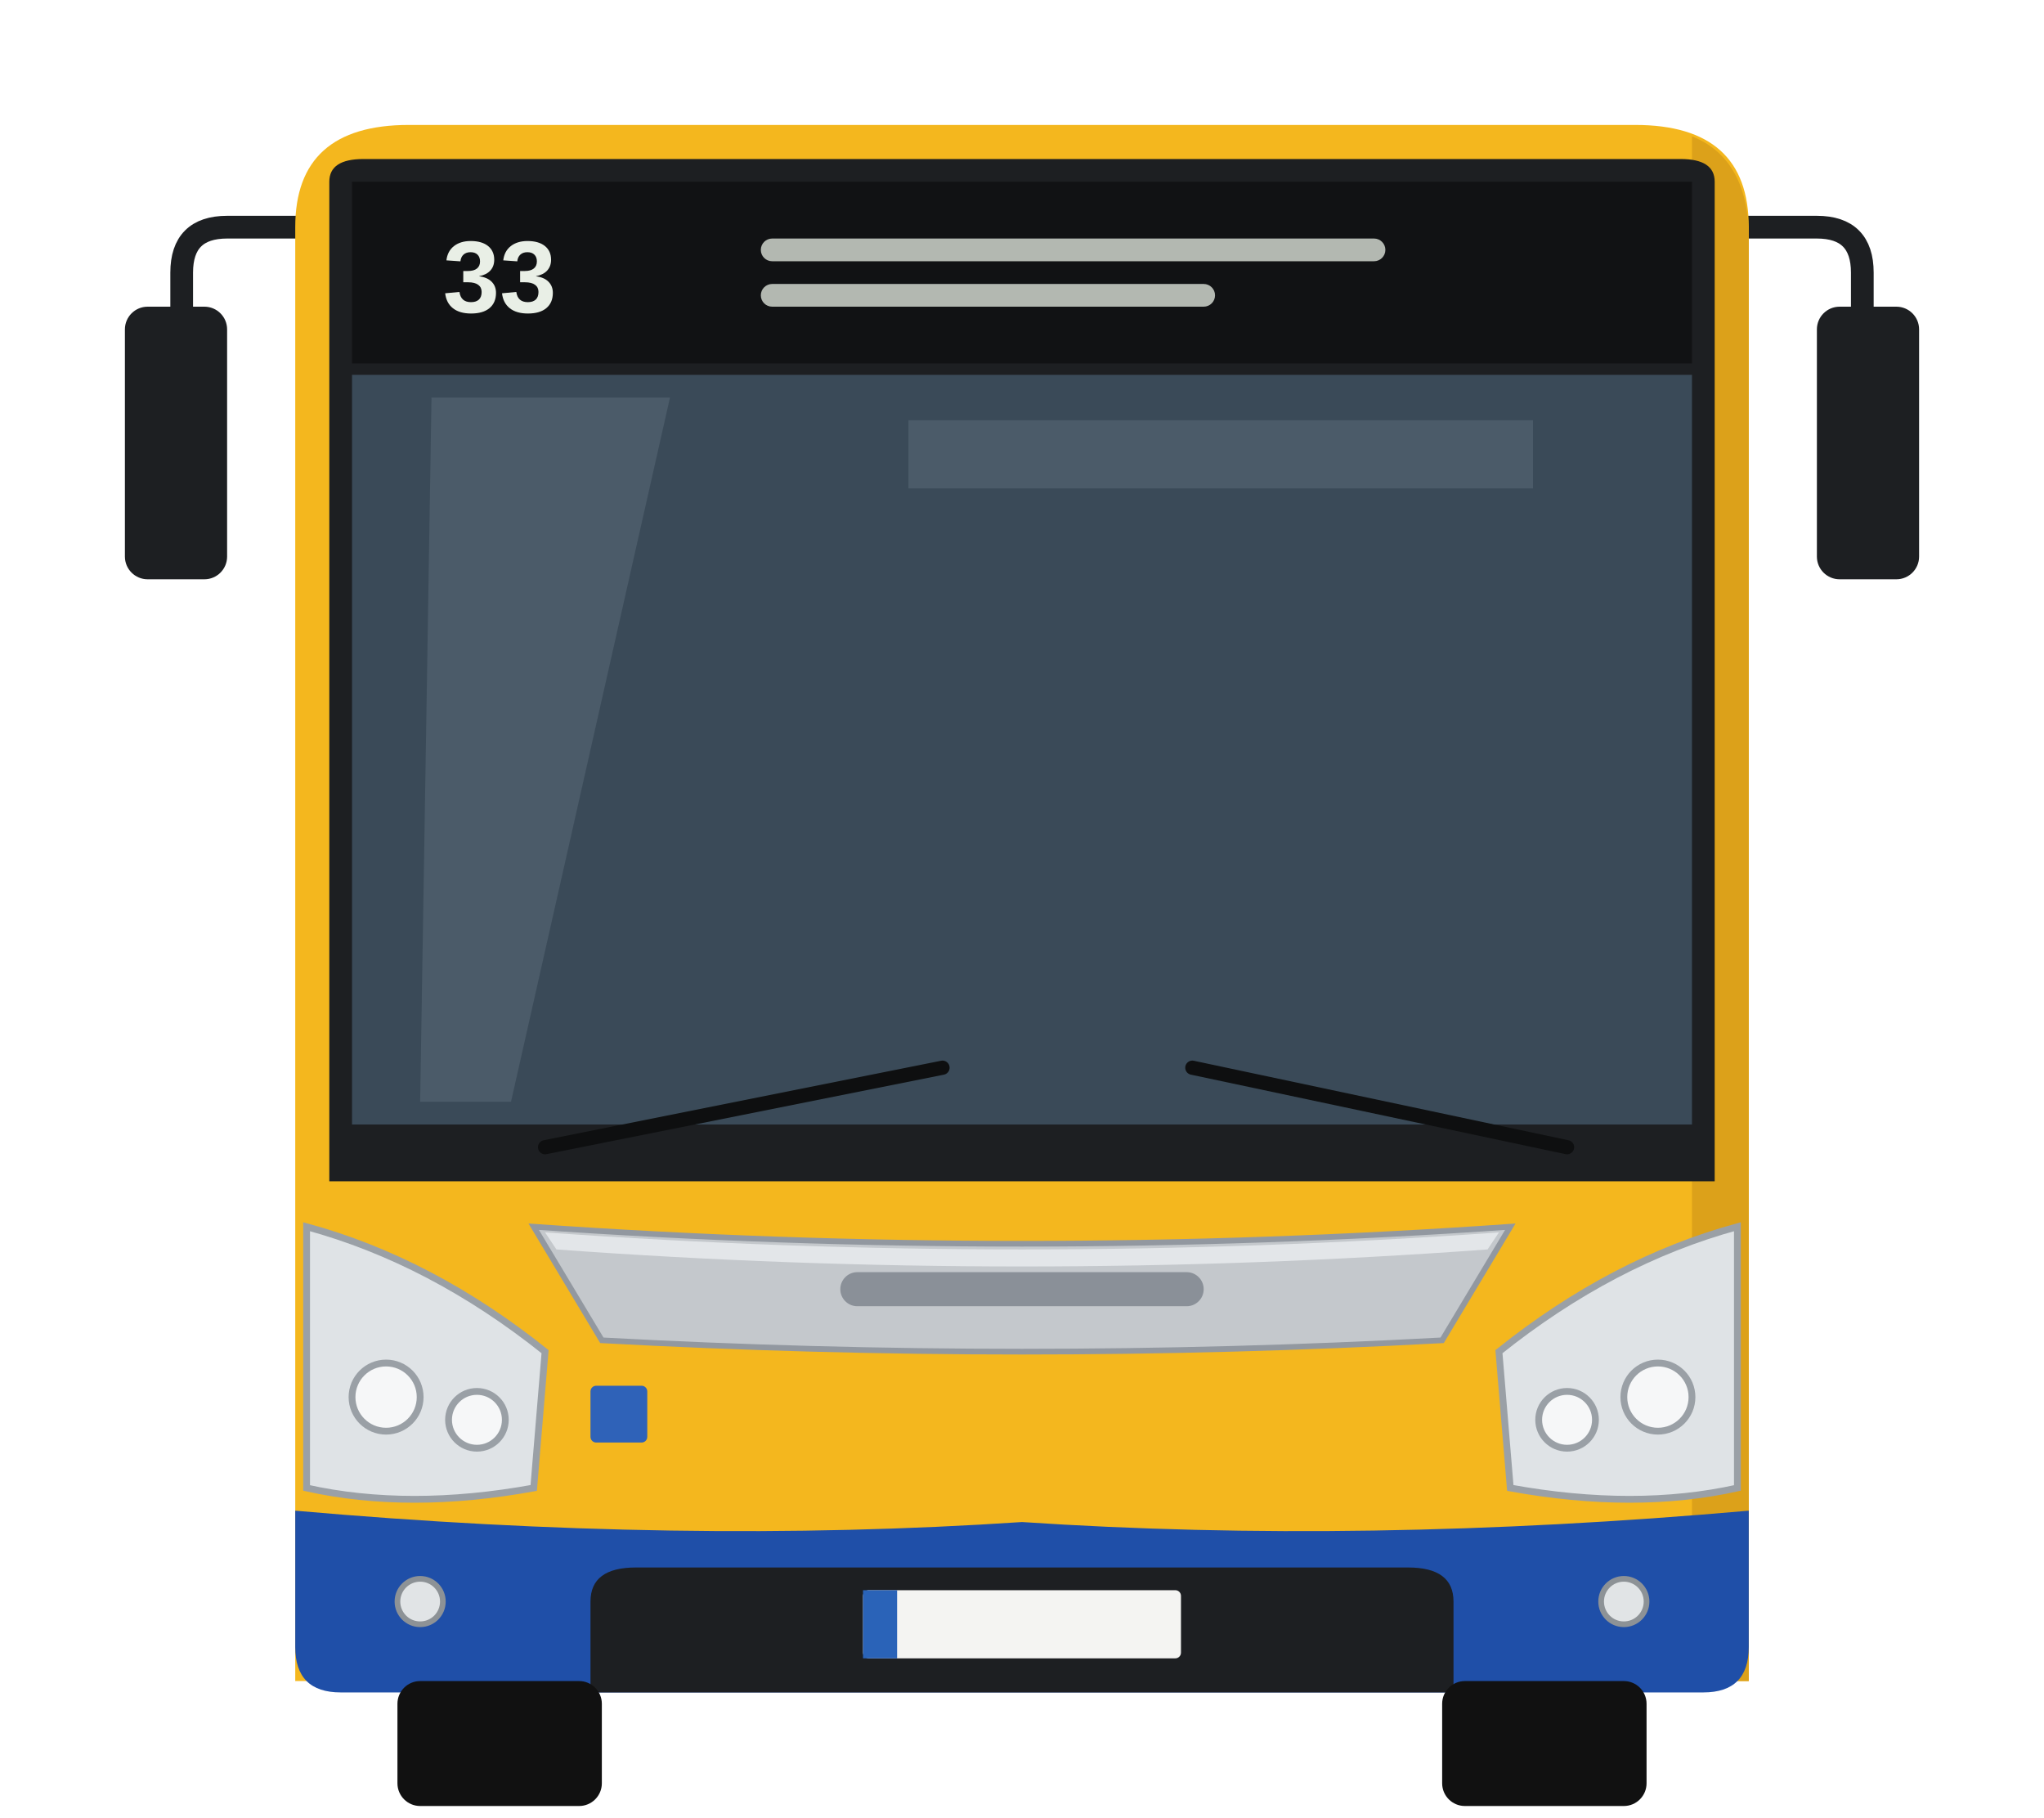
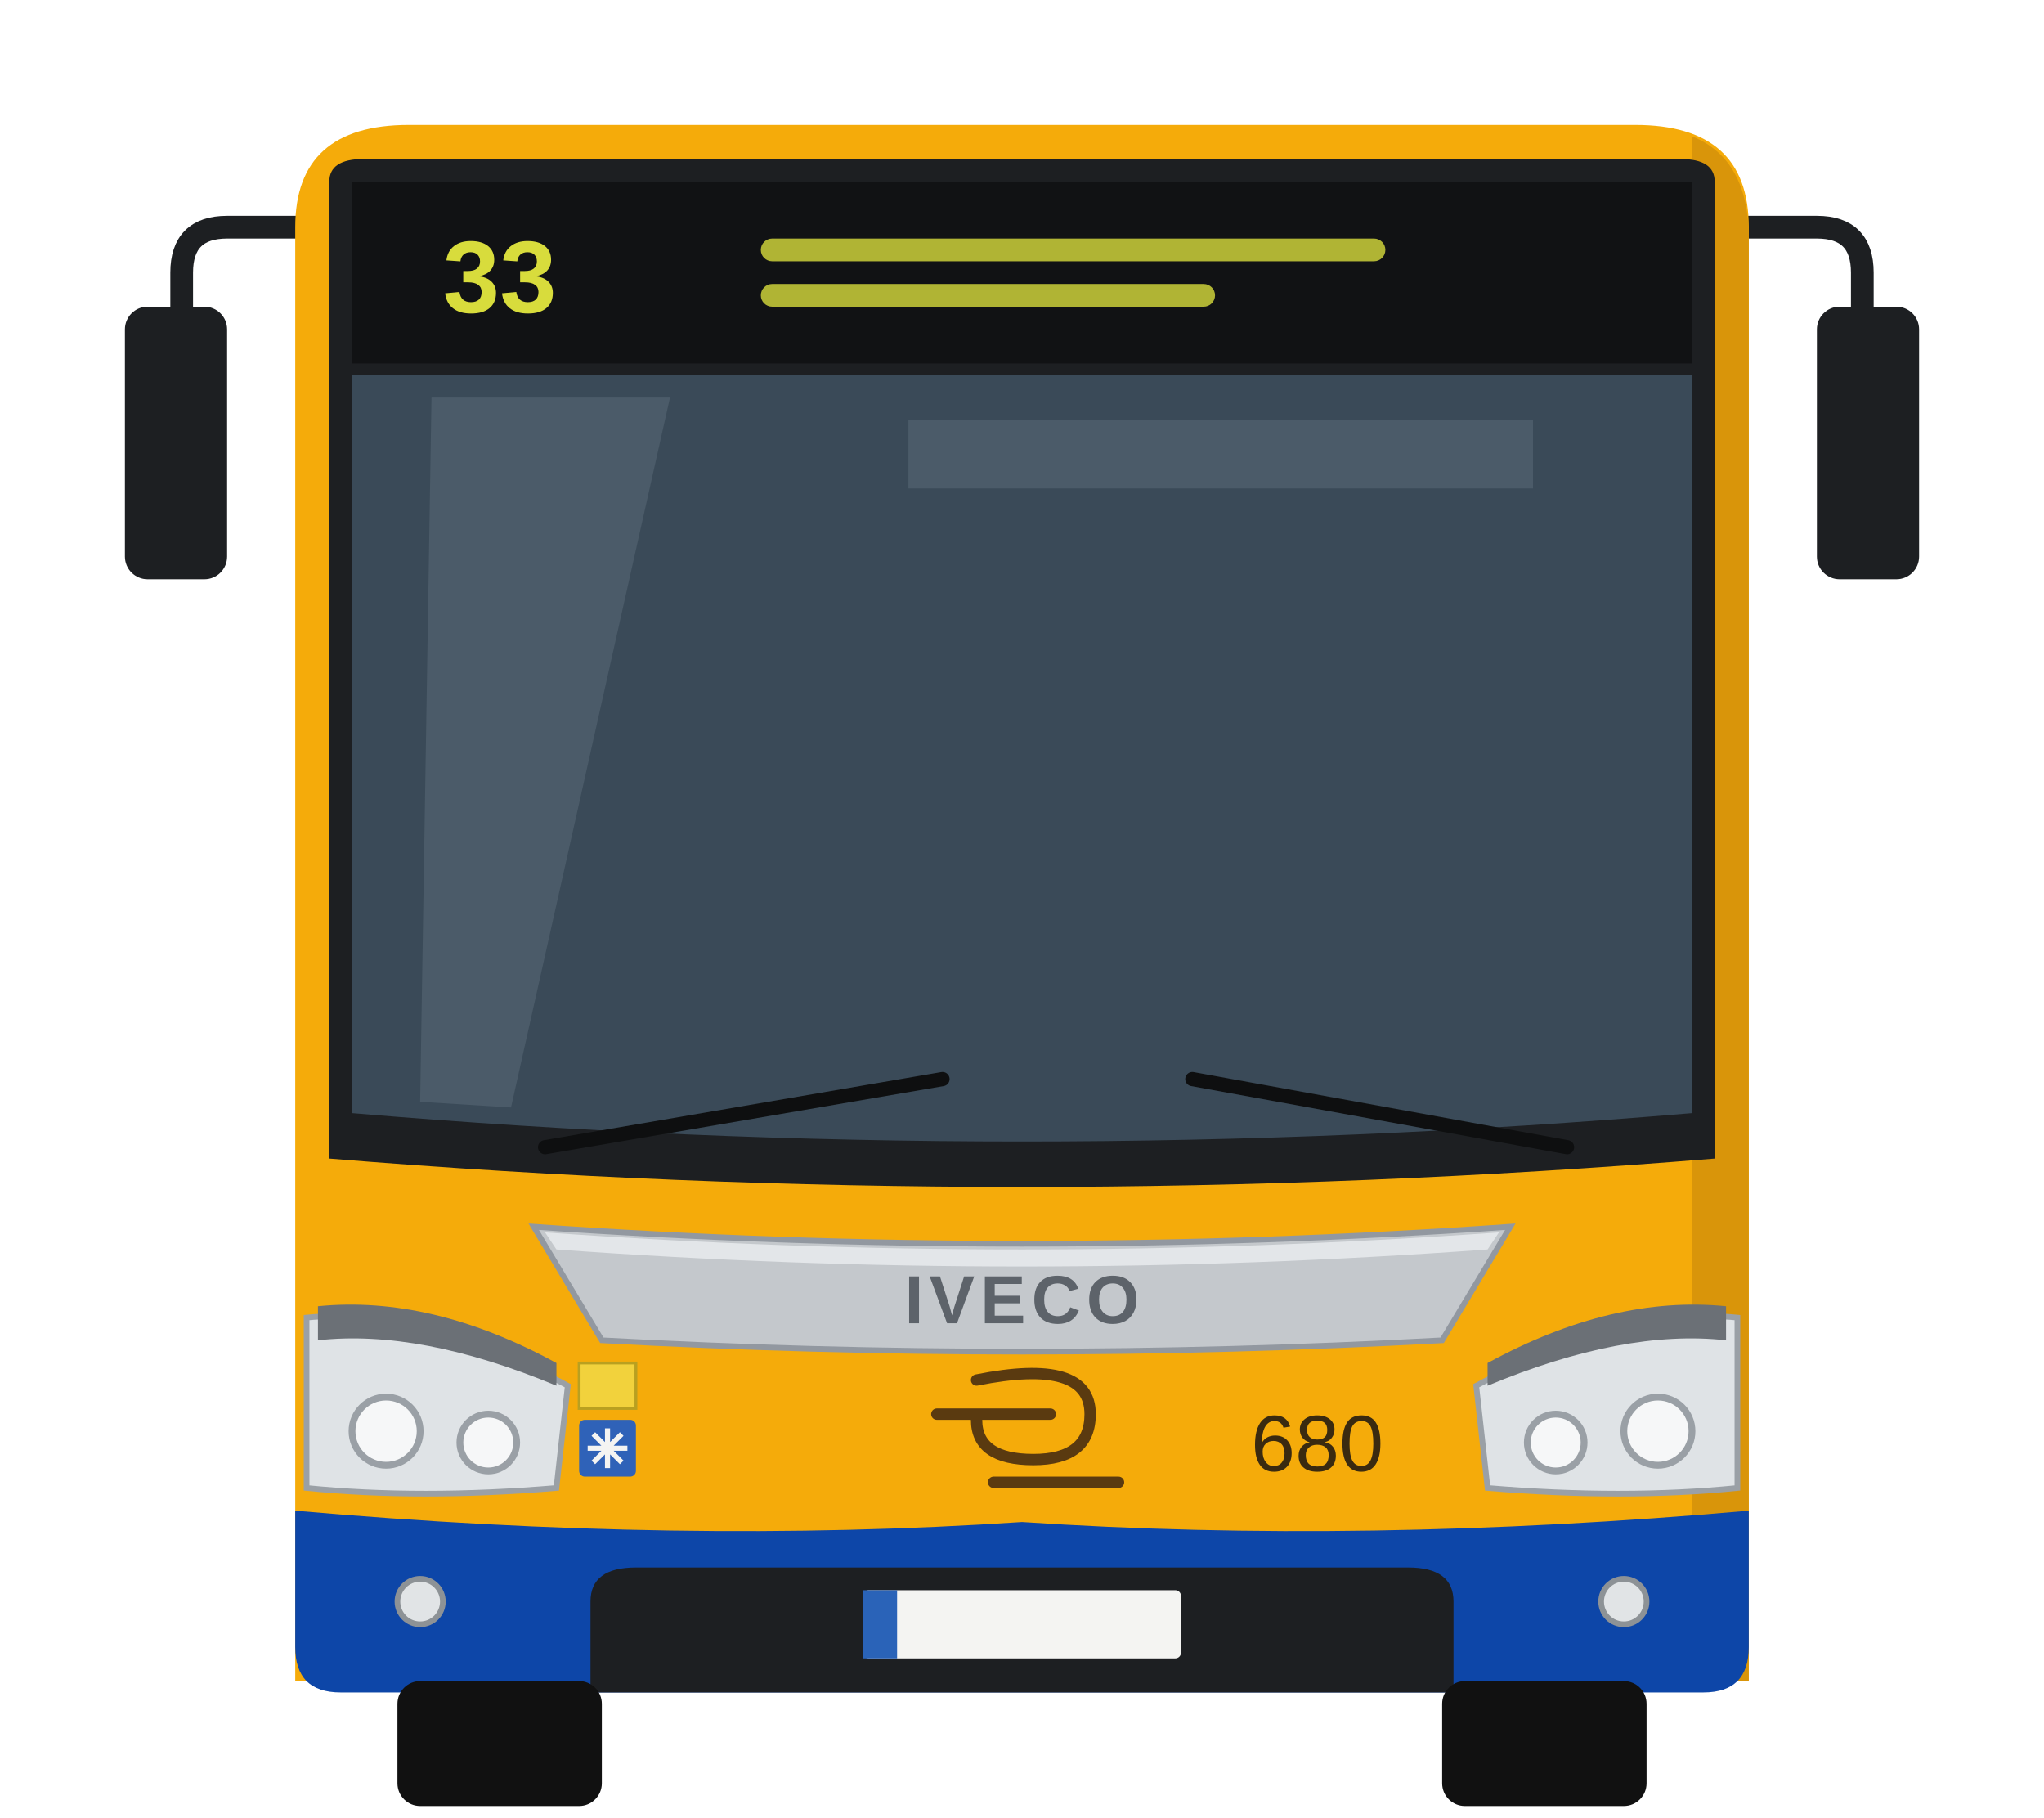
<svg xmlns="http://www.w3.org/2000/svg" viewBox="0 0 360 320">
  <path d="M54 40 H40 Q32 40 32 48 V56" stroke="#1d1f22" stroke-width="4" fill="none" />
  <rect x="22" y="54" width="18" height="48" rx="4" fill="#1d1f22" />
  <path d="M306 40 H320 Q328 40 328 48 V56" stroke="#1d1f22" stroke-width="4" fill="none" />
  <rect x="320" y="54" width="18" height="48" rx="4" fill="#1d1f22" />
-   <path d="M52 296 V40 Q52 22 72 22 H288 Q308 22 308 40 V296 Z" fill="#f4b71e" />
-   <path d="M298 24 Q308 28 308 42 V296 H298 Z" fill="#dca11a" />
-   <path d="M58 32 Q58 28 64 28 H296 Q302 28 302 32 V208 H58 Z" fill="#1d1f22" />
+   <path d="M52 296 V40 Q52 22 72 22 H288 Q308 22 308 40 V296 Z" fill="#f5ab0a" />
+   <path d="M298 24 Q308 28 308 42 V296 H298 Z" fill="#d9950a" />
+   <path d="M58 32 Q58 28 64 28 H296 Q302 28 302 32 V204 Q180 214 58 204 Z" fill="#1d1f22" />
  <rect x="62" y="32" width="236" height="32" fill="#111214" />
-   <text x="78" y="55" font-family="Arial, sans-serif" font-size="18" font-weight="bold" fill="#e9efe6">33</text>
-   <g fill="#e9efe6" opacity=".75">
+   <text x="78" y="55" font-family="Arial, sans-serif" font-size="18" font-weight="bold" fill="#d8dc3c">33</text>
+   <g fill="#d8dc3c" opacity=".8">
    <rect x="134" y="42" width="110" height="4" rx="2" />
    <rect x="134" y="50" width="80" height="4" rx="2" />
  </g>
-   <rect x="62" y="66" width="236" height="132" fill="#3a4a58" />
-   <path d="M76 70 L118 70 L90 194 L74 194 Z" fill="#5c6c79" opacity=".5" />
+   <path d="M62 66 H298 V196 Q180 206 62 196 Z" fill="#3a4a58" />
+   <path d="M76 70 L118 70 L90 195 L74 194 Z" fill="#5c6c79" opacity=".5" />
  <rect x="160" y="74" width="110" height="12" fill="#5c6c79" opacity=".5" />
  <g stroke="#0e0f10" stroke-width="2.5" stroke-linecap="round">
-     <path d="M96 202 L166 188" />
-     <path d="M276 202 L210 188" />
+     <path d="M96 202 L166 190" />
+     <path d="M276 202 L210 190" />
  </g>
  <path d="M94 216 Q180 222 266 216 L254 236 Q180 240 106 236 Z" fill="#c4c8cc" stroke="#9298a0" stroke-width="1" />
  <path d="M96 217 Q180 223 264 217 L262 220 Q180 226 98 220 Z" fill="#e3e6e9" />
-   <rect x="148" y="224" width="64" height="6" rx="3" fill="#8a9098" />
-   <path d="M54 216 Q76 222 96 238 L94 262 Q72 266 54 262 Z" fill="#dfe3e6" stroke="#9aa0a6" stroke-width="1.2" />
-   <circle cx="68" cy="246" r="6" fill="#f6f7f8" stroke="#9aa0a6" stroke-width="1.2" />
-   <circle cx="84" cy="250" r="5" fill="#f6f7f8" stroke="#9aa0a6" stroke-width="1.2" />
-   <path d="M306 216 Q284 222 264 238 L266 262 Q288 266 306 262 Z" fill="#dfe3e6" stroke="#9aa0a6" stroke-width="1.2" />
-   <circle cx="292" cy="246" r="6" fill="#f6f7f8" stroke="#9aa0a6" stroke-width="1.2" />
-   <circle cx="276" cy="250" r="5" fill="#f6f7f8" stroke="#9aa0a6" stroke-width="1.2" />
-   <g fill="#2f62b8">
-     <rect x="104" y="244" width="10" height="10" rx="1" />
+   <text x="180" y="233" text-anchor="middle" font-family="Arial, sans-serif" font-size="12" font-weight="bold" letter-spacing="1" fill="#5d636a">IVECO</text>
+   <path d="M54 232 Q74 230 100 244 L98 262 Q74 264 54 262 Z" fill="#dfe3e6" stroke="#9aa0a6" stroke-width="1" />
+   <path d="M56 230 Q76 228 98 240 L98 244 Q74 234 56 236 Z" fill="#6b7076" />
+   <circle cx="68" cy="252" r="6" fill="#f6f7f8" stroke="#9aa0a6" stroke-width="1.2" />
+   <circle cx="86" cy="254" r="5" fill="#f6f7f8" stroke="#9aa0a6" stroke-width="1.2" />
+   <path d="M306 232 Q286 230 260 244 L262 262 Q286 264 306 262 Z" fill="#dfe3e6" stroke="#9aa0a6" stroke-width="1" />
+   <path d="M304 230 Q284 228 262 240 L262 244 Q286 234 304 236 Z" fill="#6b7076" />
+   <circle cx="292" cy="252" r="6" fill="#f6f7f8" stroke="#9aa0a6" stroke-width="1.2" />
+   <circle cx="274" cy="254" r="5" fill="#f6f7f8" stroke="#9aa0a6" stroke-width="1.2" />
+   <rect x="102" y="240" width="10" height="8" fill="#f2d23c" stroke="#b9a020" stroke-width=".5" />
+   <rect x="102" y="250" width="10" height="10" rx="1" fill="#2f62b8" />
+   <path d="M107 251.5 V258.5 M103.5 255 H110.5 M104.5 252.5 L109.5 257.5 M109.5 252.5 L104.5 257.5" stroke="#f4f4f2" stroke-width=".9" />
+   <g fill="none" stroke="#5a3a10" stroke-width="2" stroke-linecap="round" stroke-linejoin="round">
+     <path d="M172 243 Q192 239 192 249 Q192 257 182 257 Q172 257 172 250" />
+     <path d="M165 249 H185" />
+     <path d="M175 261 H197" />
  </g>
-   <path d="M52 266 Q120 272 180 268 Q240 272 308 266 V290 Q308 298 300 298 H60 Q52 298 52 290 Z" fill="#1f4fa8" />
+   <text x="232" y="259" text-anchor="middle" font-family="Arial, sans-serif" font-size="14" fill="#3a2a10">680</text>
+   <path d="M52 266 Q120 272 180 268 Q240 272 308 266 V290 Q308 298 300 298 H60 Q52 298 52 290 Z" fill="#0d46a8" />
  <path d="M104 298 V282 Q104 276 112 276 H248 Q256 276 256 282 V298 Z" fill="#1d1f22" />
  <rect x="152" y="280" width="56" height="12" rx="1" fill="#f4f4f2" />
  <rect x="152" y="280" width="6" height="12" fill="#2a63b8" />
  <circle cx="74" cy="282" r="4" fill="#e1e4e6" stroke="#8d9296" />
  <circle cx="286" cy="282" r="4" fill="#e1e4e6" stroke="#8d9296" />
  <rect x="70" y="296" width="36" height="22" rx="4" fill="#111" />
  <rect x="254" y="296" width="36" height="22" rx="4" fill="#111" />
</svg>
